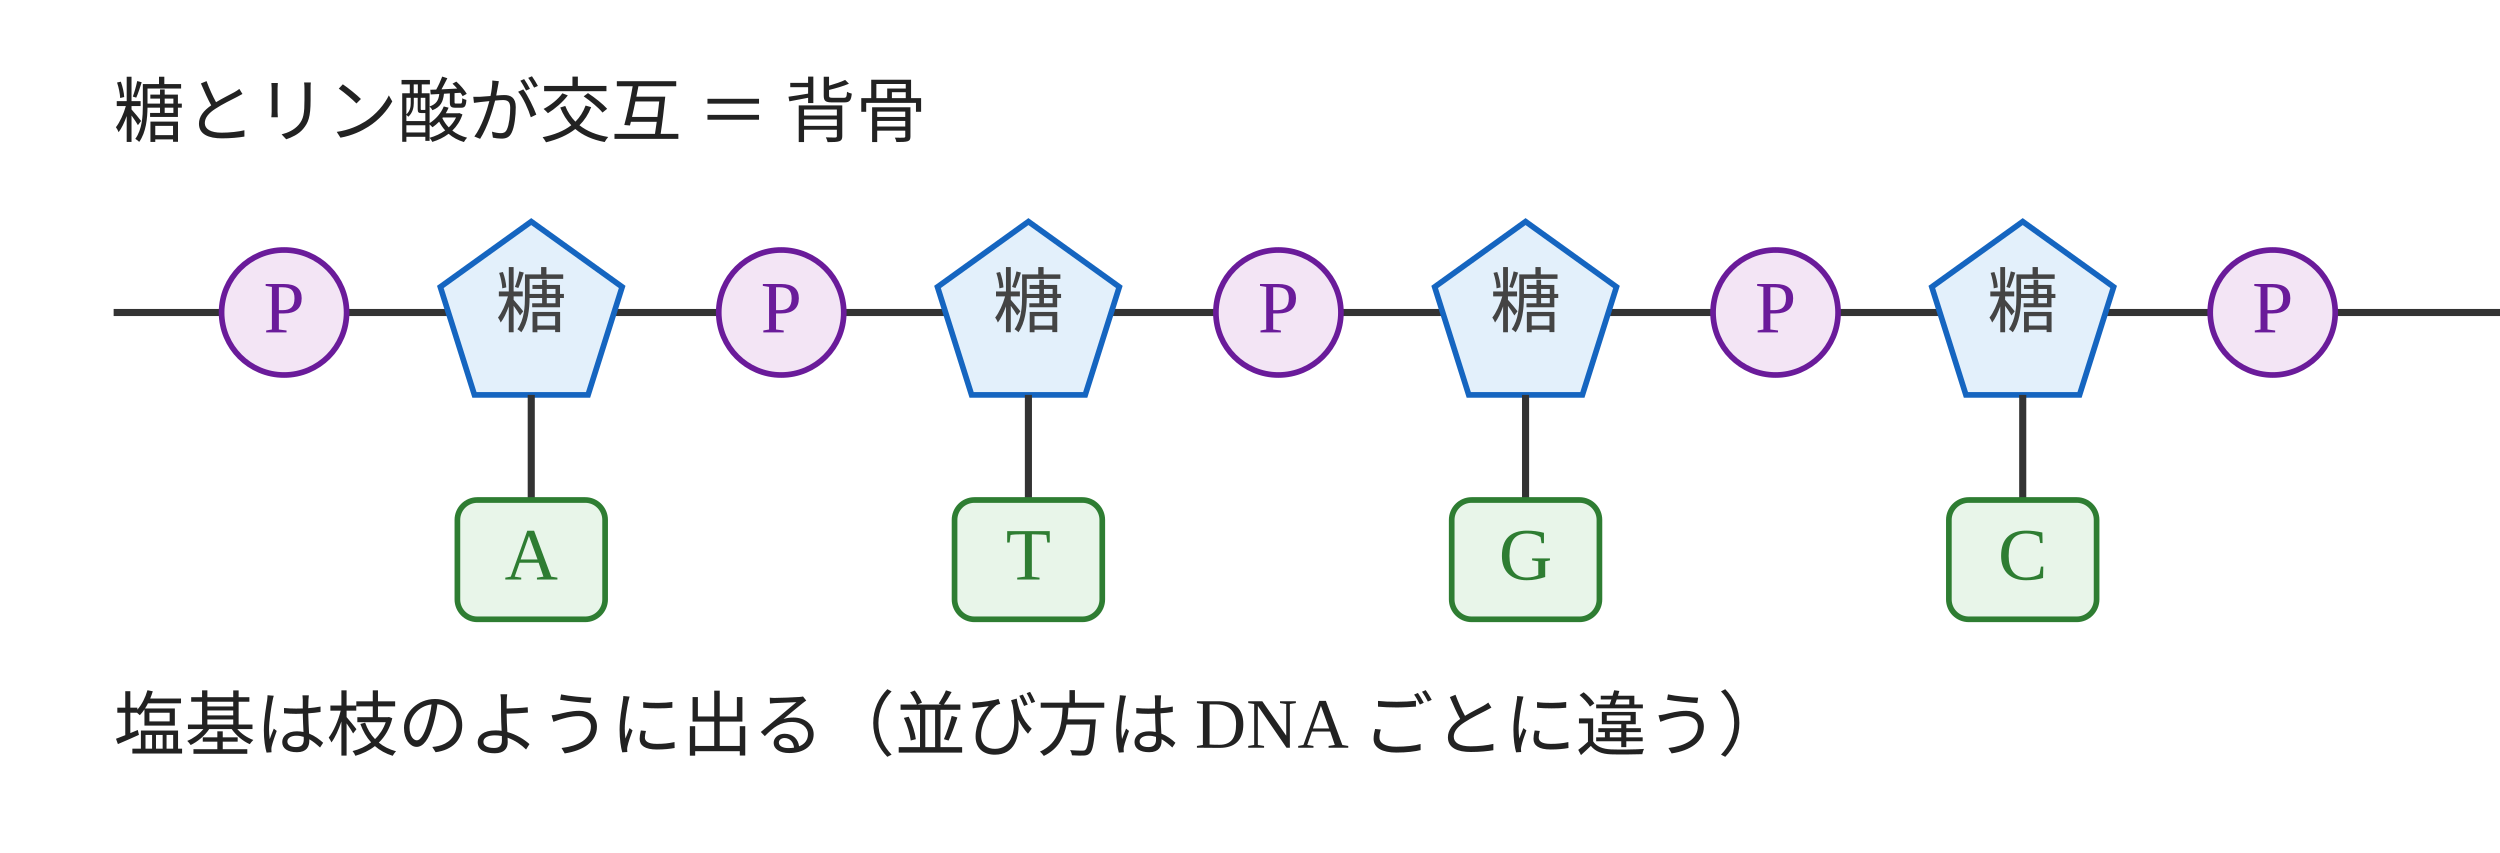
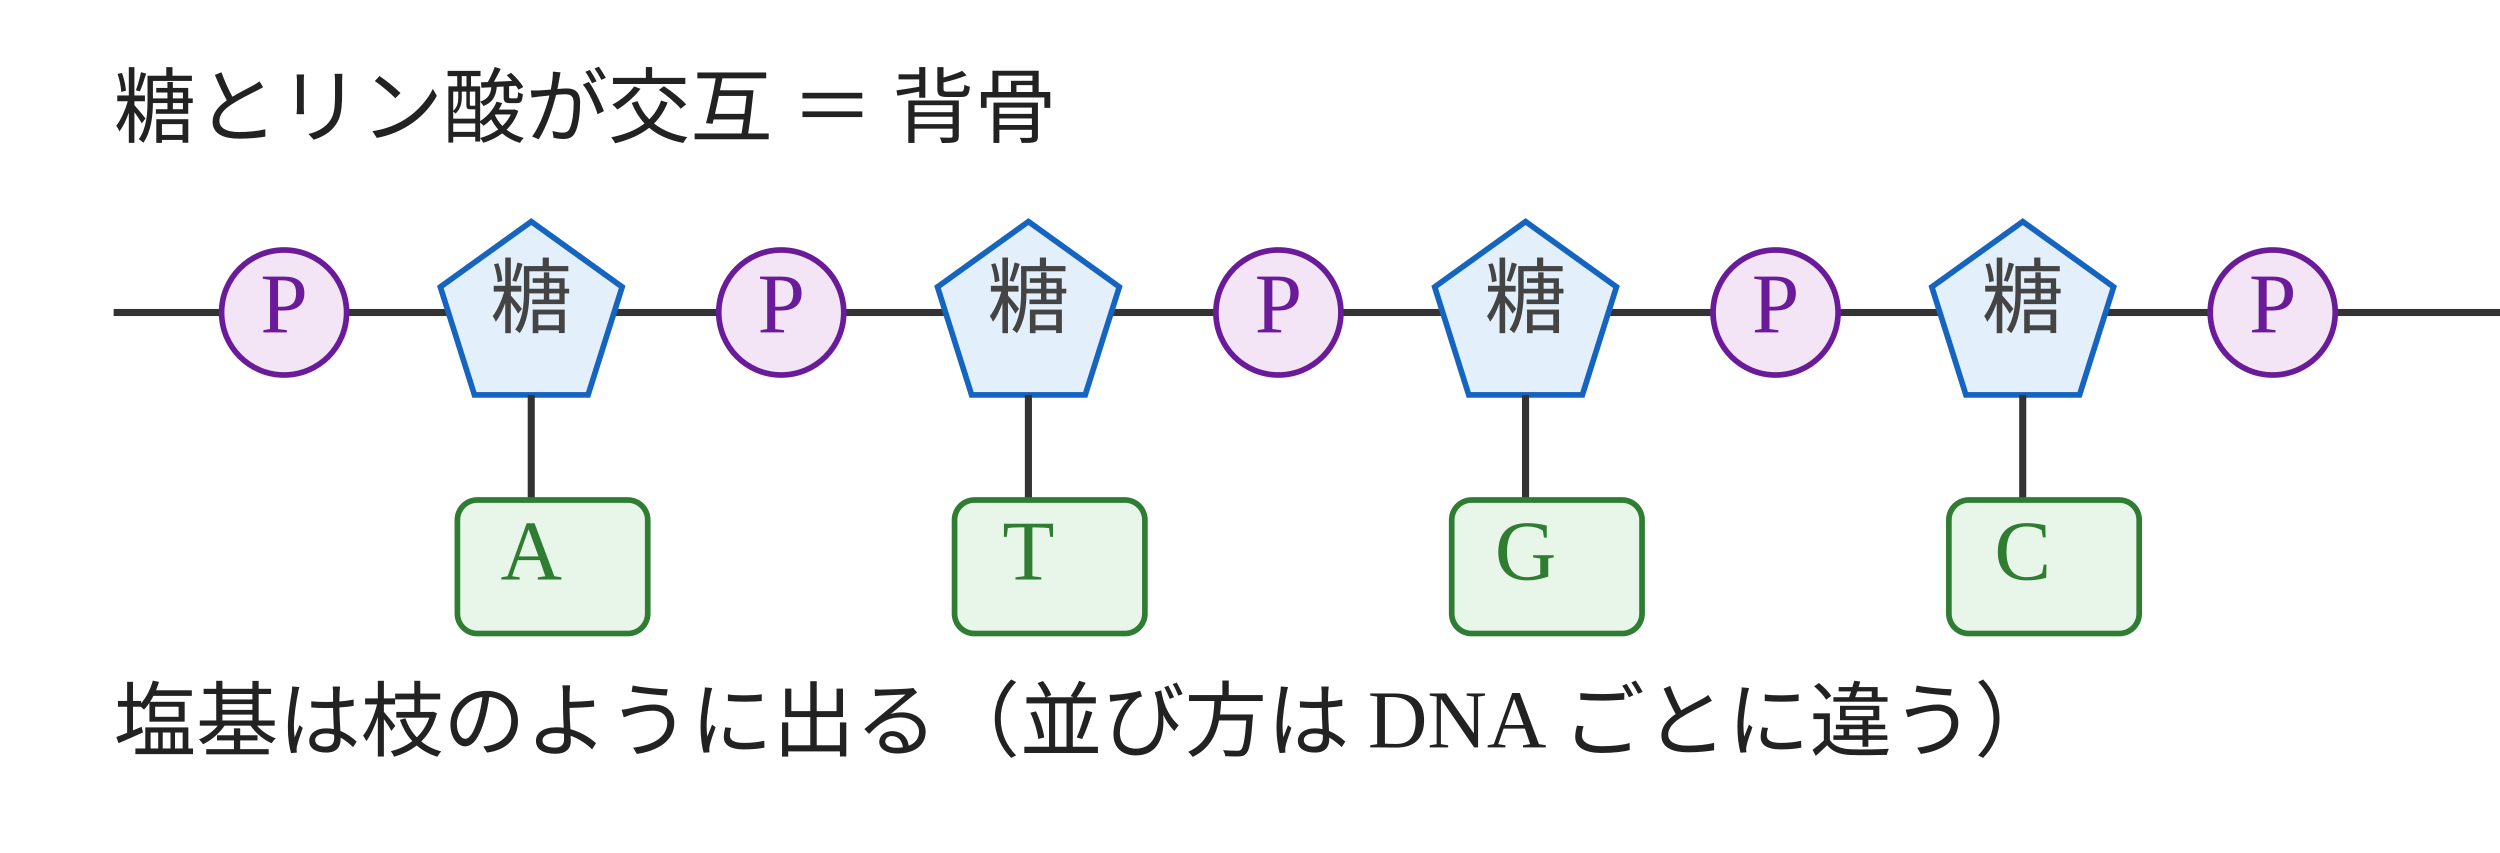
<svg xmlns="http://www.w3.org/2000/svg" width="694.737" height="236.842" viewBox="0 0 880 300" role="img">
  <style>
    .p { fill: #f3e5f5; stroke: #6a1b9a; stroke-width: 2; }
    .s { fill: #e3f0fb; stroke: #1565c0; stroke-width: 2; }
    .b { fill: #e8f5e9; stroke: #2e7d32; stroke-width: 2; }
    .bond { stroke: #333; stroke-width: 2.5; fill: none; }
-     .lab { font-size: 25px; fill: #222; }
-     .small { font-size: 25px; fill: #444; }
-     .sym { font-size: 26px; }
+     .lab { font-size: 29px; fill: #222; }
+     .small { font-size: 29px; fill: #444; }
+     .sym { font-size: 30px; }
  </style>
  <path class="bond" d="M 40 110 L 880 110" stroke-dasharray="0" />
  <circle class="p" cx="100" cy="110" r="22" />
  <text class="sym" x="100" y="117" text-anchor="middle" fill="#6a1b9a">P</text>
  <circle class="p" cx="275" cy="110" r="22" />
  <text class="sym" x="275" y="117" text-anchor="middle" fill="#6a1b9a">P</text>
  <circle class="p" cx="450" cy="110" r="22" />
  <text class="sym" x="450" y="117" text-anchor="middle" fill="#6a1b9a">P</text>
  <circle class="p" cx="625" cy="110" r="22" />
  <text class="sym" x="625" y="117" text-anchor="middle" fill="#6a1b9a">P</text>
  <circle class="p" cx="800" cy="110" r="22" />
  <text class="sym" x="800" y="117" text-anchor="middle" fill="#6a1b9a">P</text>
  <polygon class="s" points="187,78 219,101 207,139 167,139 155,101" />
  <text class="small" x="187" y="115" text-anchor="middle" fill="#1565c0">糖</text>
  <path class="bond" d="M 187 139 L 187 176" />
-   <rect class="b" x="161" y="176" width="52" height="42" rx="7" />
+   <rect class="b" x="161" y="176" width="67" height="47" rx="7" />
  <text class="sym" x="187" y="204" text-anchor="middle" fill="#2e7d32">A</text>
  <polygon class="s" points="362,78 394,101 382,139 342,139 330,101" />
  <text class="small" x="362" y="115" text-anchor="middle" fill="#1565c0">糖</text>
  <path class="bond" d="M 362 139 L 362 176" />
-   <rect class="b" x="336" y="176" width="52" height="42" rx="7" />
+   <rect class="b" x="336" y="176" width="67" height="47" rx="7" />
  <text class="sym" x="362" y="204" text-anchor="middle" fill="#2e7d32">T</text>
  <polygon class="s" points="537,78 569,101 557,139 517,139 505,101" />
  <text class="small" x="537" y="115" text-anchor="middle" fill="#1565c0">糖</text>
  <path class="bond" d="M 537 139 L 537 176" />
-   <rect class="b" x="511" y="176" width="52" height="42" rx="7" />
+   <rect class="b" x="511" y="176" width="67" height="47" rx="7" />
  <text class="sym" x="537" y="204" text-anchor="middle" fill="#2e7d32">G</text>
  <polygon class="s" points="712,78 744,101 732,139 692,139 680,101" />
  <text class="small" x="712" y="115" text-anchor="middle" fill="#1565c0">糖</text>
  <path class="bond" d="M 712 139 L 712 176" />
-   <rect class="b" x="686" y="176" width="52" height="42" rx="7" />
+   <rect class="b" x="686" y="176" width="67" height="47" rx="7" />
  <text class="sym" x="712" y="204" text-anchor="middle" fill="#2e7d32">C</text>
  <text class="lab" x="40" y="48">糖とリン酸が交互 ＝ 背骨</text>
  <text class="lab" x="40" y="264">塩基は枝のように出る（並び方は DNA ごとに違う）</text>
</svg>
